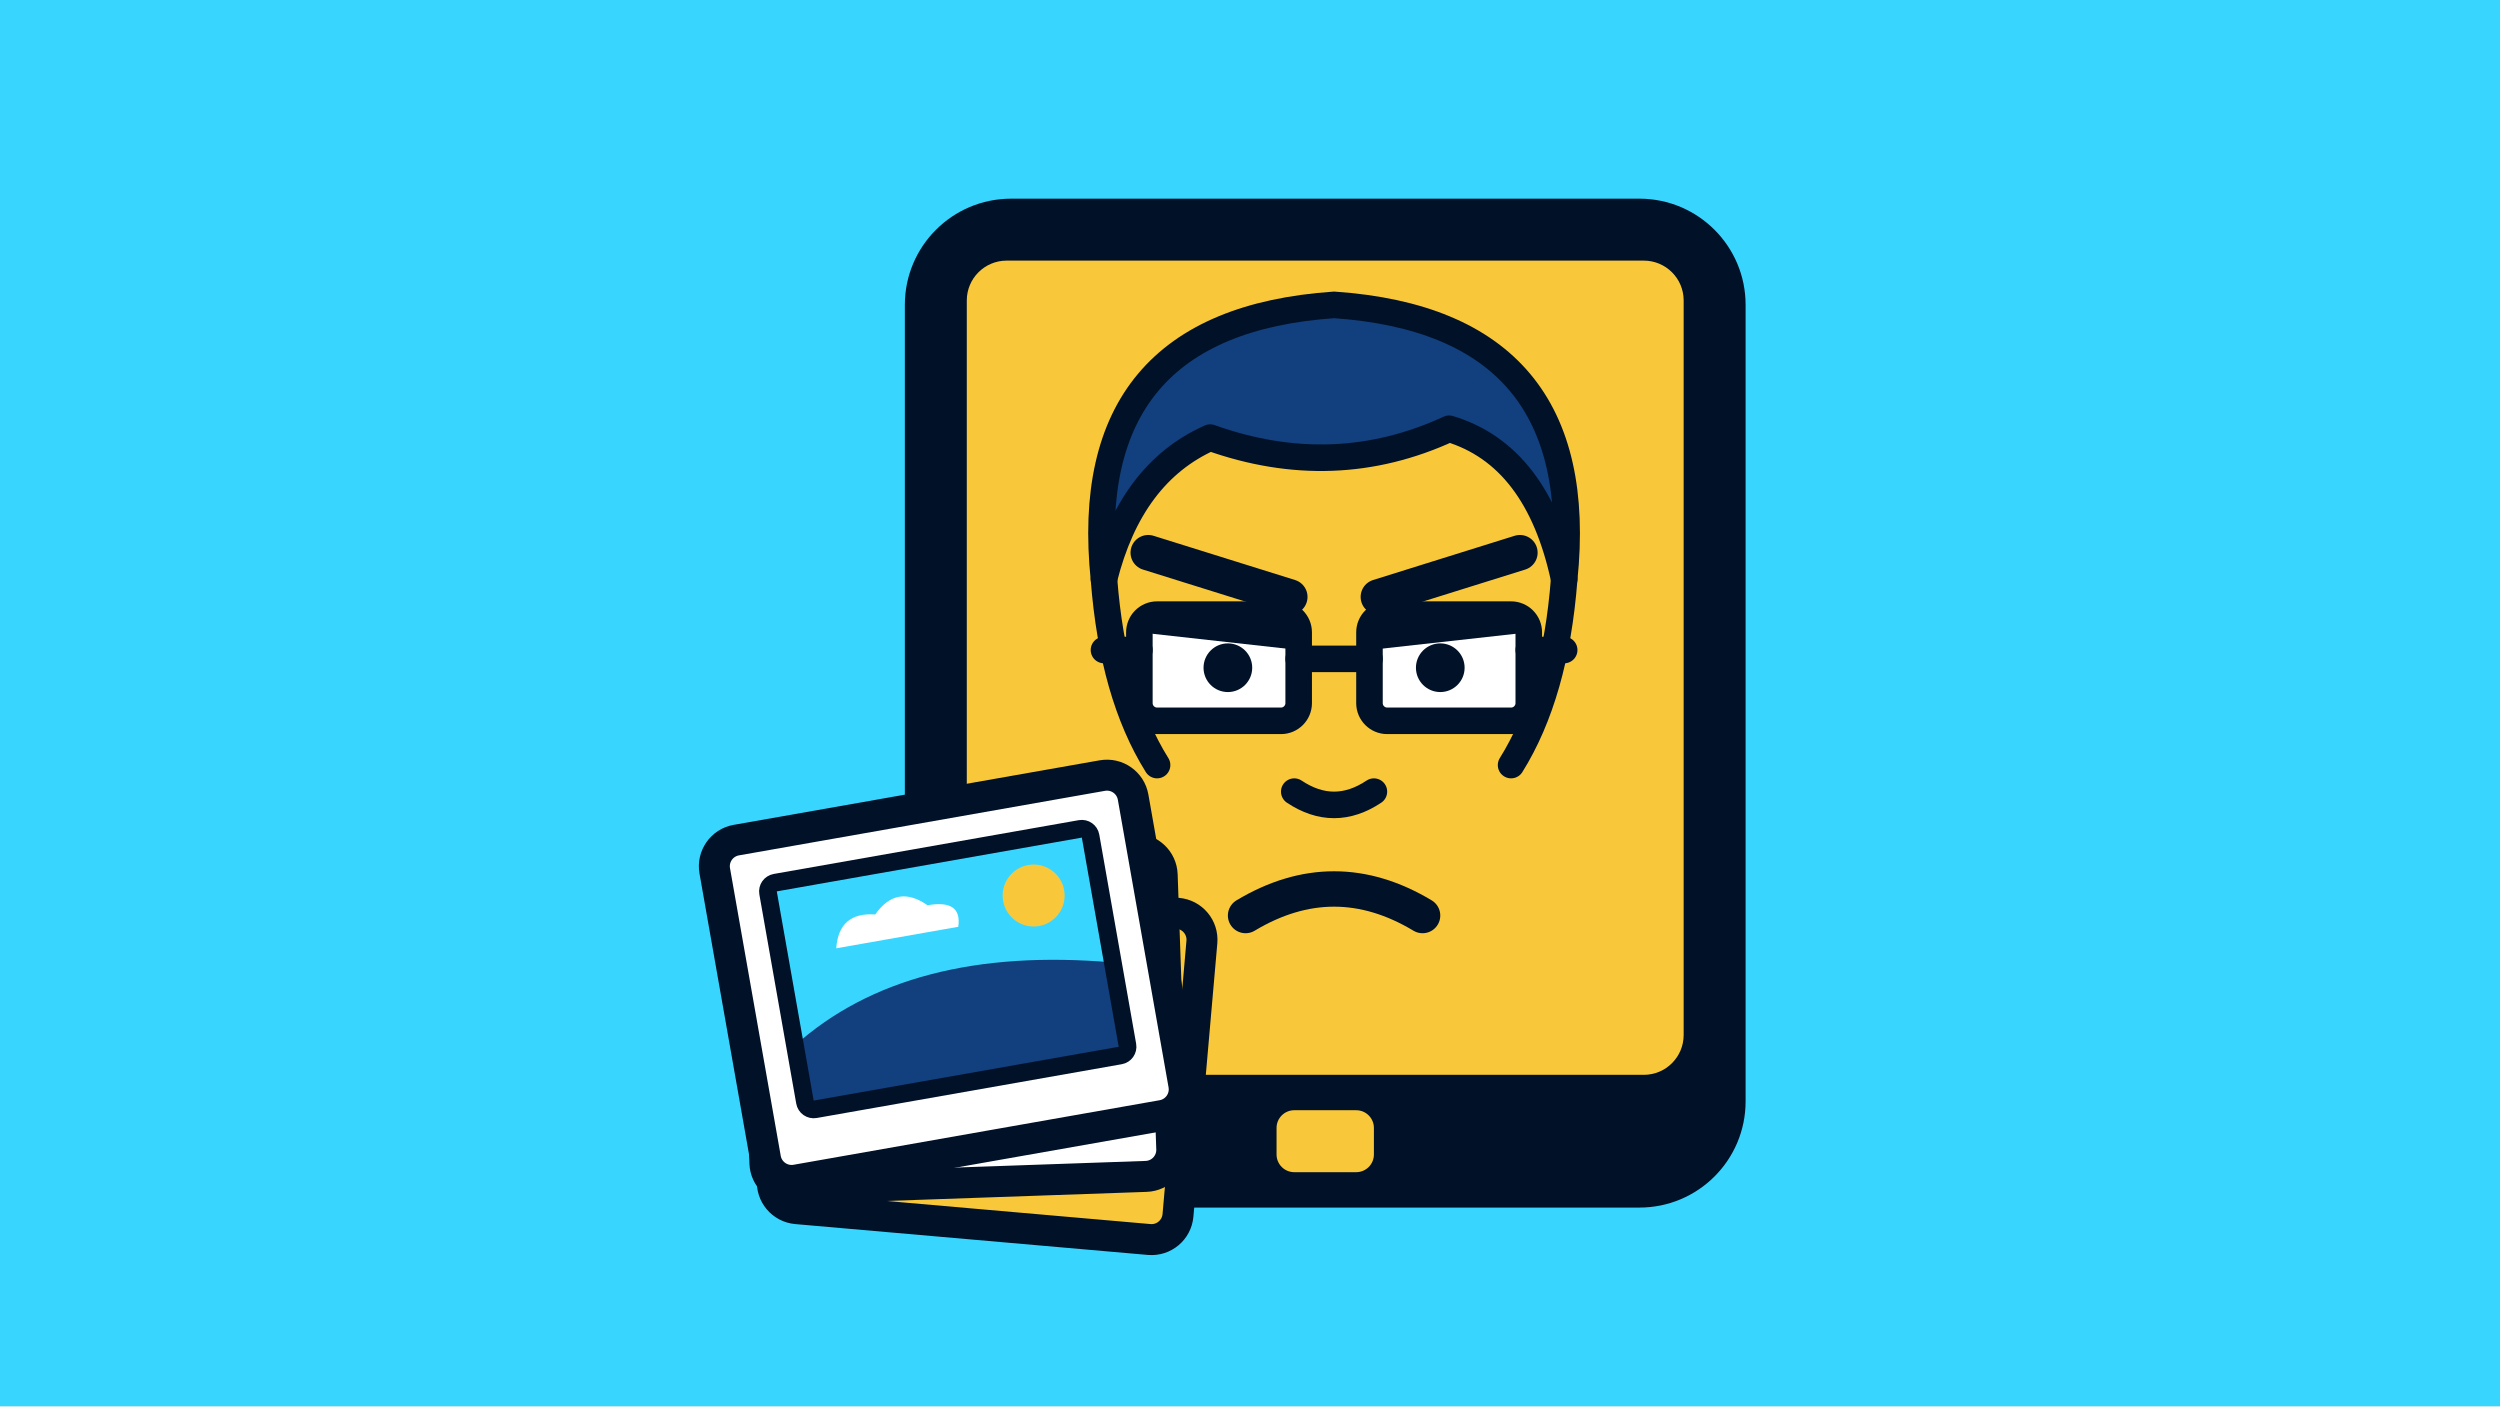
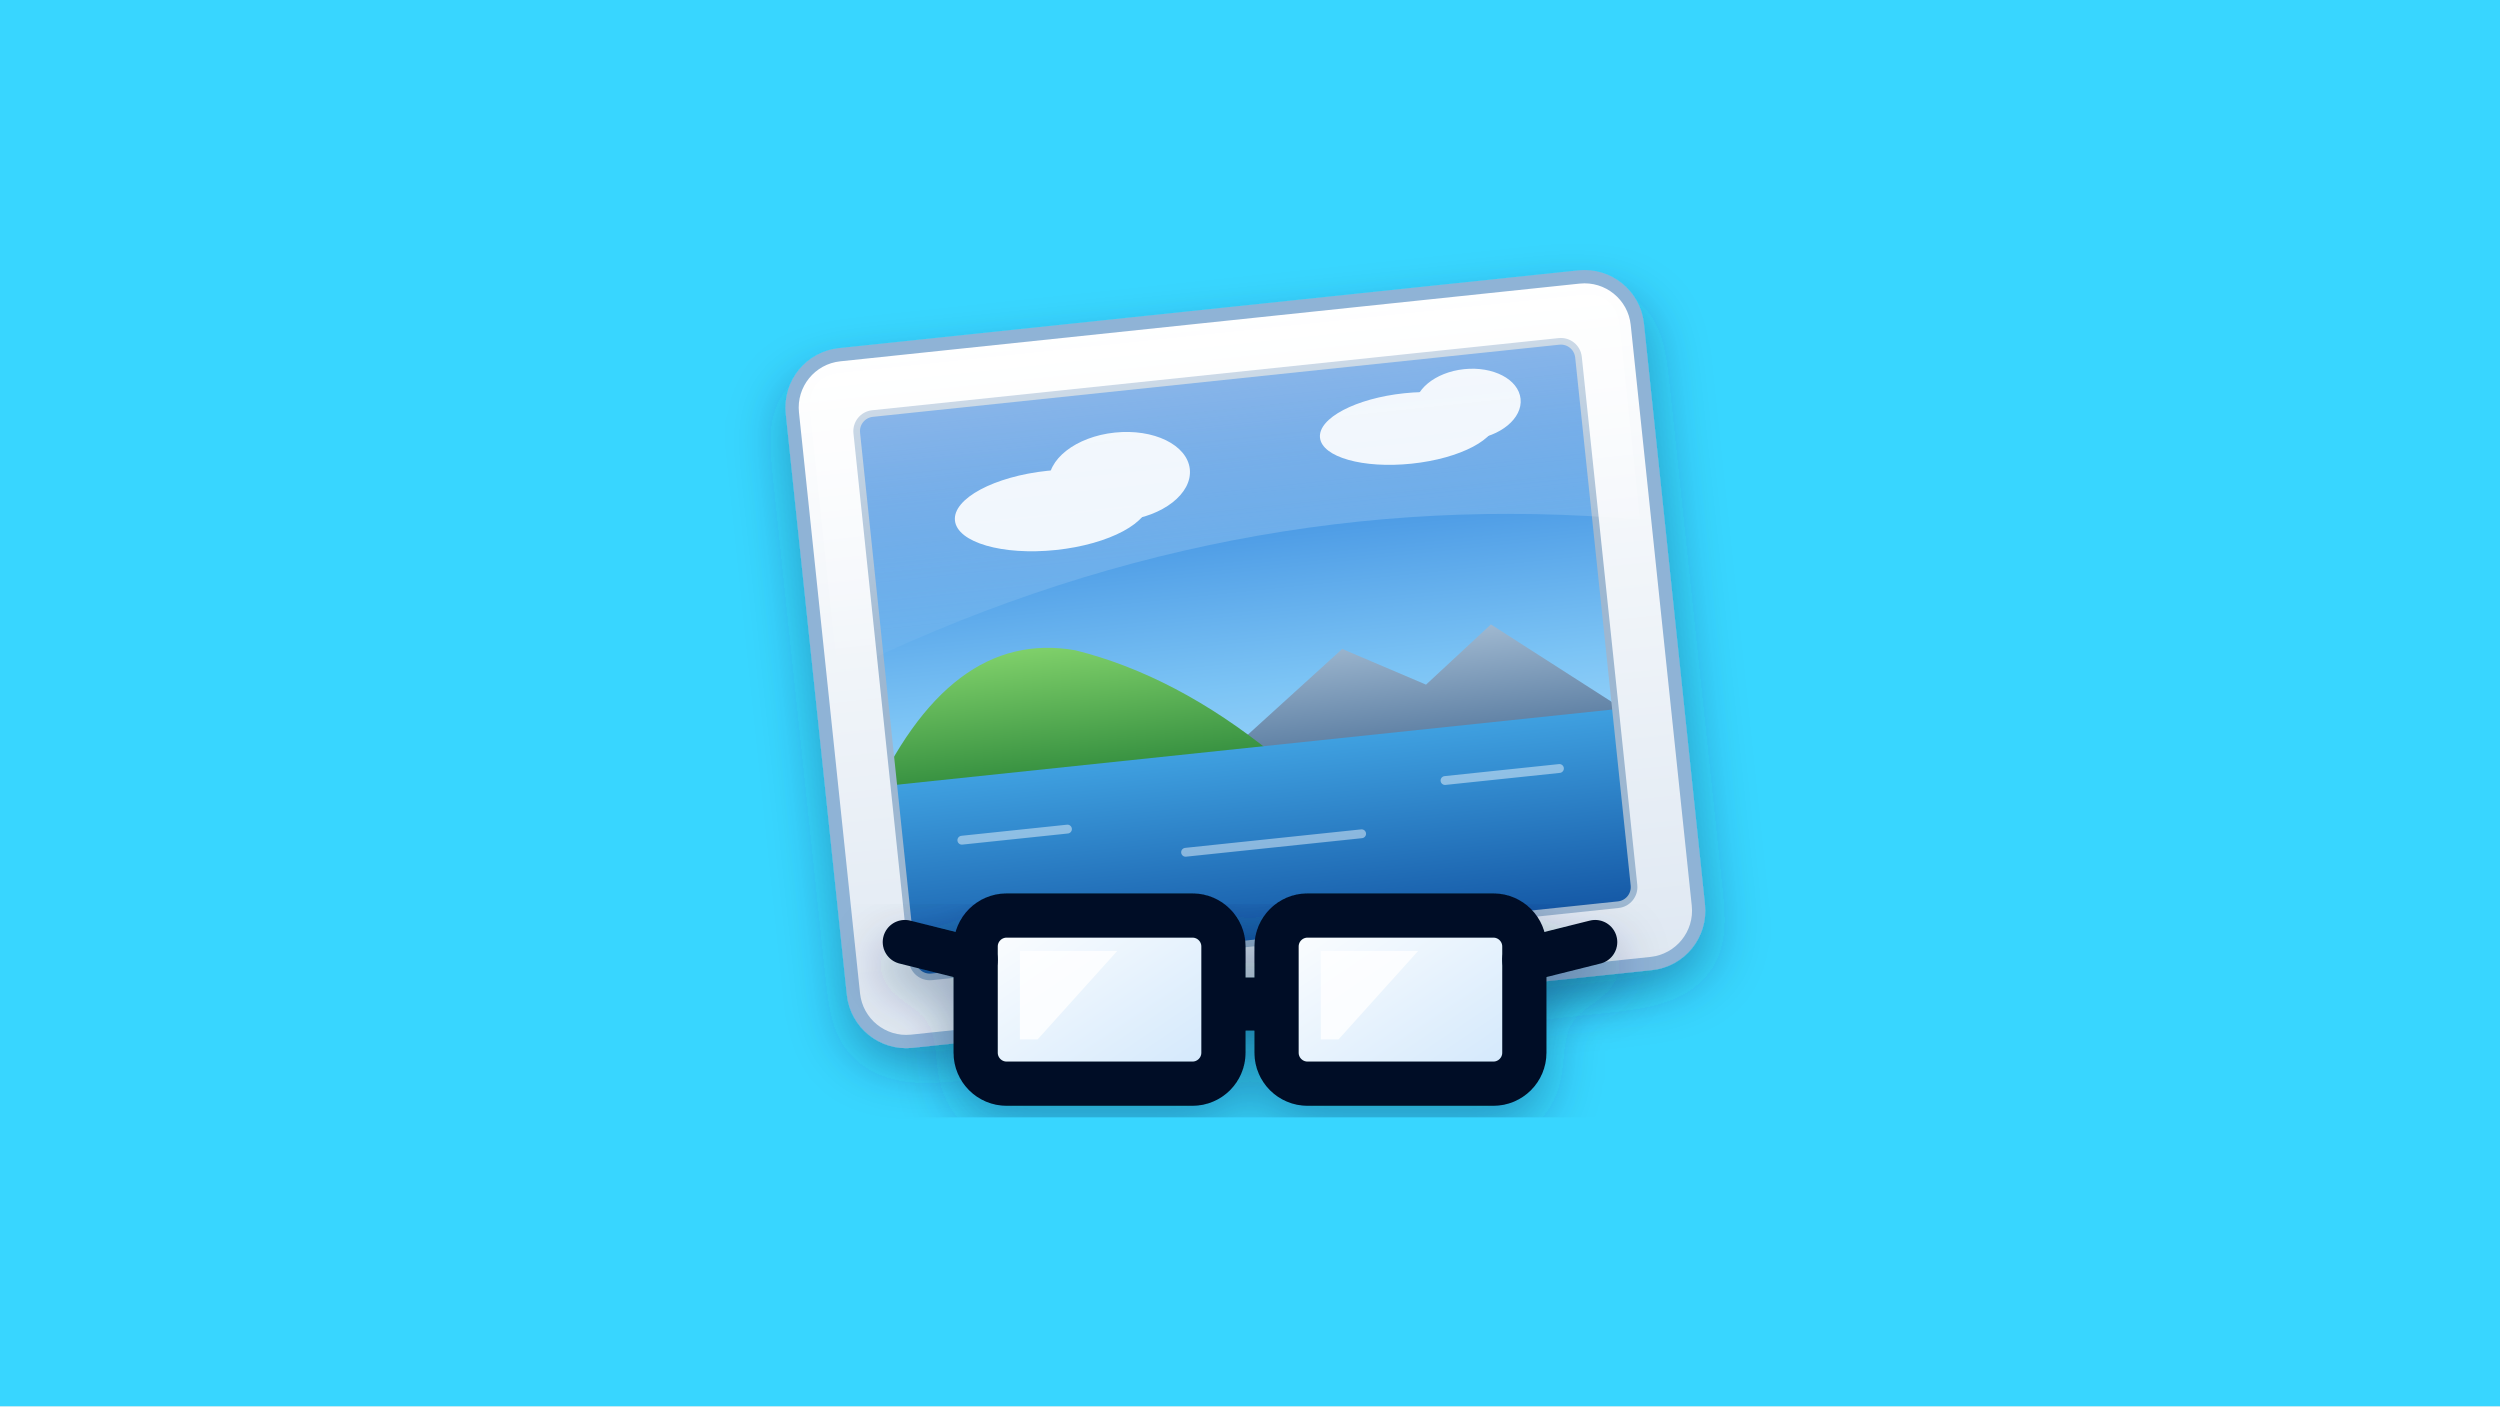
- <svg xmlns="http://www.w3.org/2000/svg" viewBox="0 0 1280 720" role="img" aria-label="Icon">
+ <svg xmlns="http://www.w3.org/2000/svg" viewBox="0 0 1280 720" role="img" aria-label="Chud Image">
  <rect width="1280" height="720" fill="#38d6ff" />
  <svg x="350" y="70" width="580" height="580" viewBox="0 0 256 256">
-     <rect x="50" y="14" width="190" height="228" rx="24" fill="#011128" />
-     <rect x="64" y="28" width="162" height="184" rx="9" fill="#f9c83a" />
-     <rect x="134" y="220" width="22" height="14" rx="4" fill="#f9c83a" />
-     <g transform="translate(15 -4)">
-       <path fill="#123f7d" stroke="#011128" stroke-width="6" stroke-linejoin="round" d="M80 104Q74 46 132 42Q190 46 184 104Q178 76 158 70Q132 82 104 72Q86 80 80 104Z" />
-       <path fill="none" stroke="#011128" stroke-width="6" stroke-linecap="round" d="M80 104Q82 130 92 146M184 104Q182 130 172 146" />
-       <path fill="none" stroke="#011128" stroke-width="8" stroke-linecap="round" d="M90 98L122 108M174 98L142 108" />
-       <rect x="88" y="112" width="36" height="24" rx="4" fill="#ffffff" stroke="#011128" stroke-width="6" />
-       <rect x="140" y="112" width="36" height="24" rx="4" fill="#ffffff" stroke="#011128" stroke-width="6" />
-       <path fill="#011128" d="M88 112H124V120L88 116ZM176 112H140V120L176 116Z" />
-       <circle cx="108" cy="124" r="5.5" fill="#011128" />
-       <circle cx="156" cy="124" r="5.5" fill="#011128" />
-       <path fill="none" stroke="#011128" stroke-width="6" stroke-linecap="round" d="M124 122H140M88 120H80M176 120H184M123 152Q132 158 141 152" />
-       <path fill="none" stroke="#011128" stroke-width="8" stroke-linecap="round" d="M112 180Q132 168 152 180" />
+     <defs>
+       <linearGradient id="frame" x1="0" y1="0" x2="0" y2="1">
+         <stop offset="0" stop-color="#ffffff" />
+         <stop offset="1" stop-color="#dfe8f2" />
+       </linearGradient>
+       <linearGradient id="sky" x1="0" y1="0" x2="0" y2="1">
+         <stop offset="0" stop-color="#1f74d6" />
+         <stop offset="0.55" stop-color="#7cc4f5" />
+         <stop offset="1" stop-color="#cfeeff" />
+       </linearGradient>
+       <linearGradient id="lake" x1="0" y1="0" x2="0" y2="1">
+         <stop offset="0" stop-color="#3fa0e0" />
+         <stop offset="1" stop-color="#0f4f9e" />
+       </linearGradient>
+       <linearGradient id="hill" x1="0" y1="0" x2="0" y2="1">
+         <stop offset="0" stop-color="#7fd06a" />
+         <stop offset="1" stop-color="#2f8a3c" />
+       </linearGradient>
+       <linearGradient id="hill2" x1="0" y1="0" x2="0" y2="1">
+         <stop offset="0" stop-color="#9fb8d0" />
+         <stop offset="1" stop-color="#5d7fa3" />
+       </linearGradient>
+       <linearGradient id="gloss" x1="0" y1="0" x2="0" y2="1">
+         <stop offset="0" stop-color="#ffffff" stop-opacity="0.55" />
+         <stop offset="1" stop-color="#ffffff" stop-opacity="0" />
+       </linearGradient>
+       <linearGradient id="lens" x1="0" y1="0" x2="1" y2="1">
+         <stop offset="0" stop-color="#ffffff" />
+         <stop offset="1" stop-color="#cfe6fb" />
+       </linearGradient>
+       <clipPath id="pic">
+         <rect x="46" y="54" width="164" height="128" rx="4" />
+       </clipPath>
+       <filter id="sh" x="-20%" y="-20%" width="140%" height="140%">
+         <feDropShadow dx="0" dy="5" stdDeviation="6" flood-color="#0a2750" flood-opacity="0.35" />
+       </filter>
+     </defs>
+     <g transform="rotate(-6 128 128)">
+       <rect x="32" y="40" width="192" height="156" rx="12" fill="url(#frame)" stroke="#8fb3d6" stroke-width="3" filter="url(#sh)" />
+       <g clip-path="url(#pic)">
+         <rect x="46" y="54" width="164" height="128" fill="url(#sky)" />
+         <g fill="#ffffff" opacity="0.9">
+           <ellipse cx="88" cy="80" rx="22" ry="9" />
+           <ellipse cx="104" cy="74" rx="16" ry="10" />
+           <ellipse cx="170" cy="70" rx="20" ry="8" />
+           <ellipse cx="184" cy="66" rx="12" ry="8" />
+         </g>
+         <path fill="url(#hill2)" d="M120 140L150 118L168 128L184 116L214 140Z" />
+         <path fill="url(#hill)" d="M40 142Q62 104 90 112Q112 120 132 140Z" />
+         <rect x="40" y="138" width="180" height="50" fill="url(#lake)" />
+         <g stroke="#ffffff" stroke-opacity="0.45" stroke-width="2" stroke-linecap="round">
+           <path d="M60 152H84M110 160H150M170 150H196M74 170H104" />
+         </g>
+       </g>
+       <rect x="46" y="54" width="164" height="128" rx="4" fill="none" stroke="#9db7d1" stroke-width="1.5" />
+       <path fill="url(#gloss)" d="M36 52Q36 44 44 44H212Q220 44 220 52V96Q128 78 36 112Z" />
    </g>
-     <g id="photos">
-       <g transform="translate(26 168) rotate(5)">
-         <rect width="92" height="74" rx="6" fill="#f9c83a" stroke="#011128" stroke-width="7" />
-       </g>
-       <g transform="translate(16 164) rotate(-2)">
-         <rect width="92" height="74" rx="6" fill="#ffffff" stroke="#011128" stroke-width="7" />
-       </g>
-       <g transform="translate(6 160) rotate(-10)">
-         <rect width="96" height="78" rx="6" fill="#ffffff" stroke="#011128" stroke-width="7" />
-         <rect x="11" y="11" width="74" height="52" rx="2" fill="#38d6ff" />
-         <path fill="#123f7d" d="M11 48Q40 30 85 42V63H11Z" />
-         <path fill="#ffffff" d="M24 28Q26 20 34 22Q40 16 46 22Q54 22 52 28Z" />
-         <circle cx="70" cy="24" r="7" fill="#f9c83a" />
-         <rect x="11" y="11" width="74" height="52" rx="2" fill="none" stroke="#011128" stroke-width="4" />
-       </g>
+     <g filter="url(#sh)">
+       <path fill="none" stroke="#011128" stroke-width="12" stroke-linecap="round" d="M120 196H136" />
+       <rect x="66" y="176" width="56" height="38" rx="7" fill="url(#lens)" stroke="#011128" stroke-width="10" />
+       <rect x="134" y="176" width="56" height="38" rx="7" fill="url(#lens)" stroke="#011128" stroke-width="10" />
+       <path fill="none" stroke="#011128" stroke-width="10" stroke-linecap="round" d="M66 186L50 182M190 186L206 182" />
+       <path fill="#ffffff" opacity="0.8" d="M76 184H98L80 204H76Z M144 184H166L148 204H144Z" />
    </g>
  </svg>
</svg>
